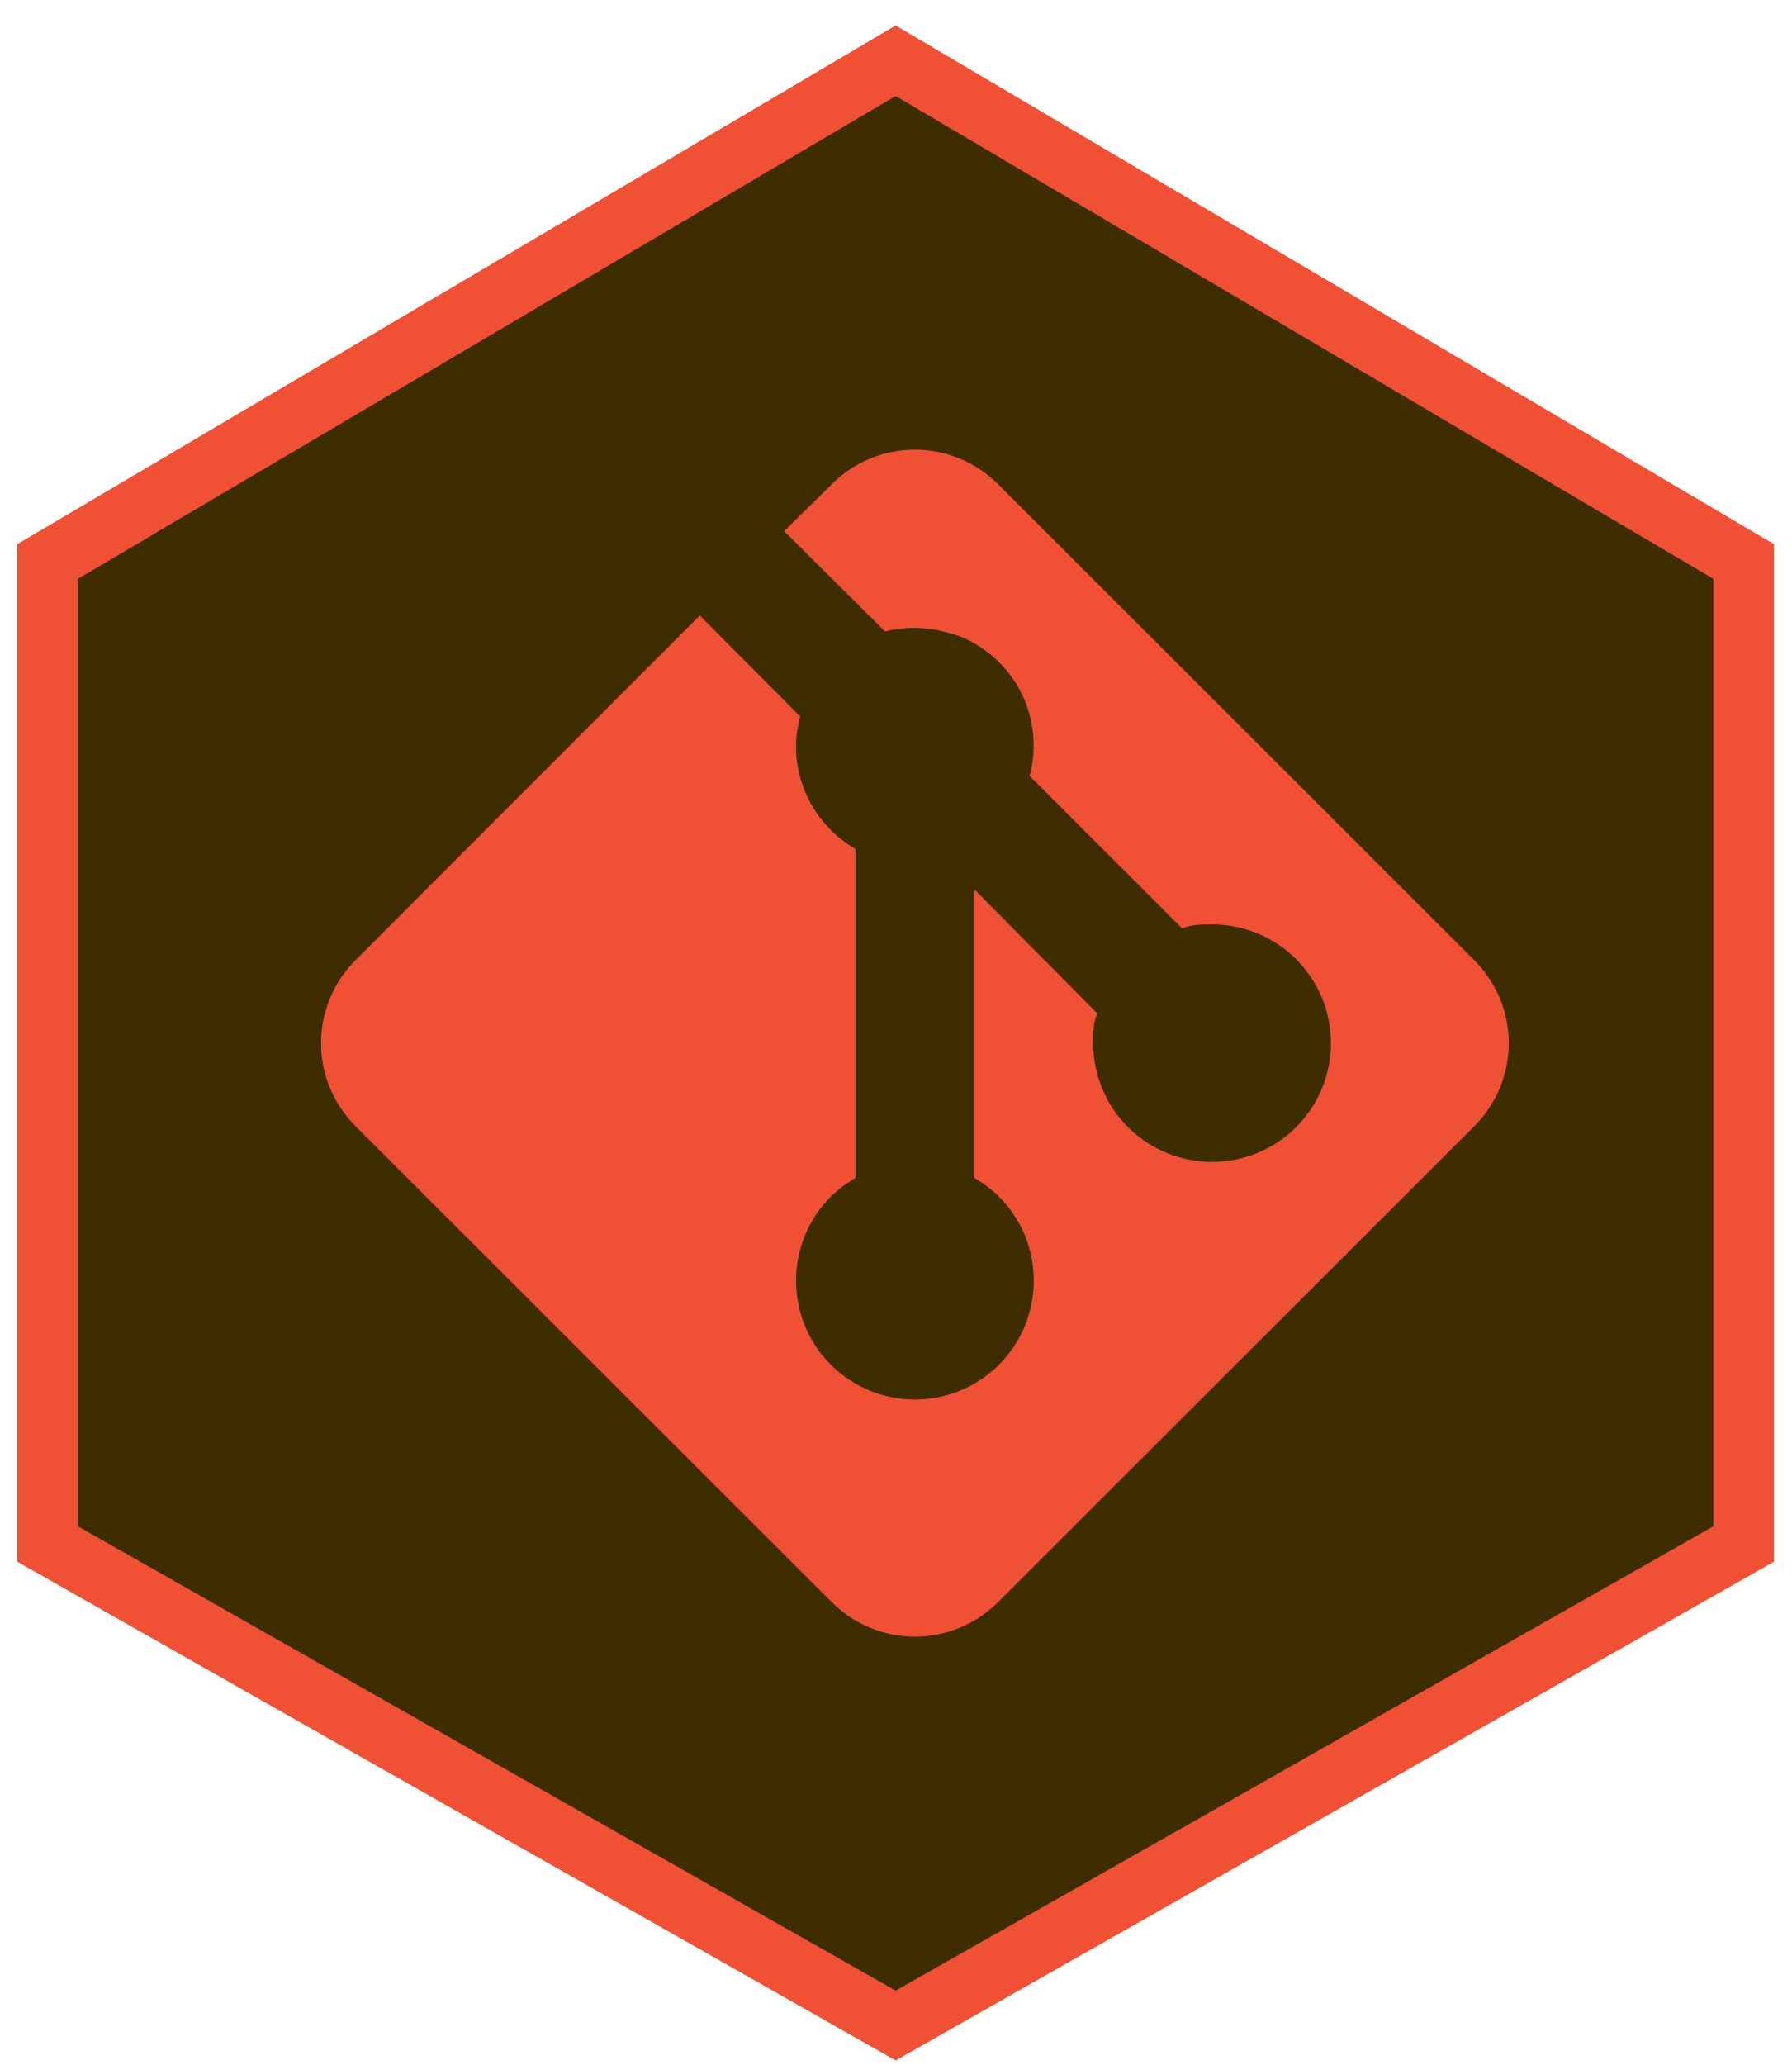
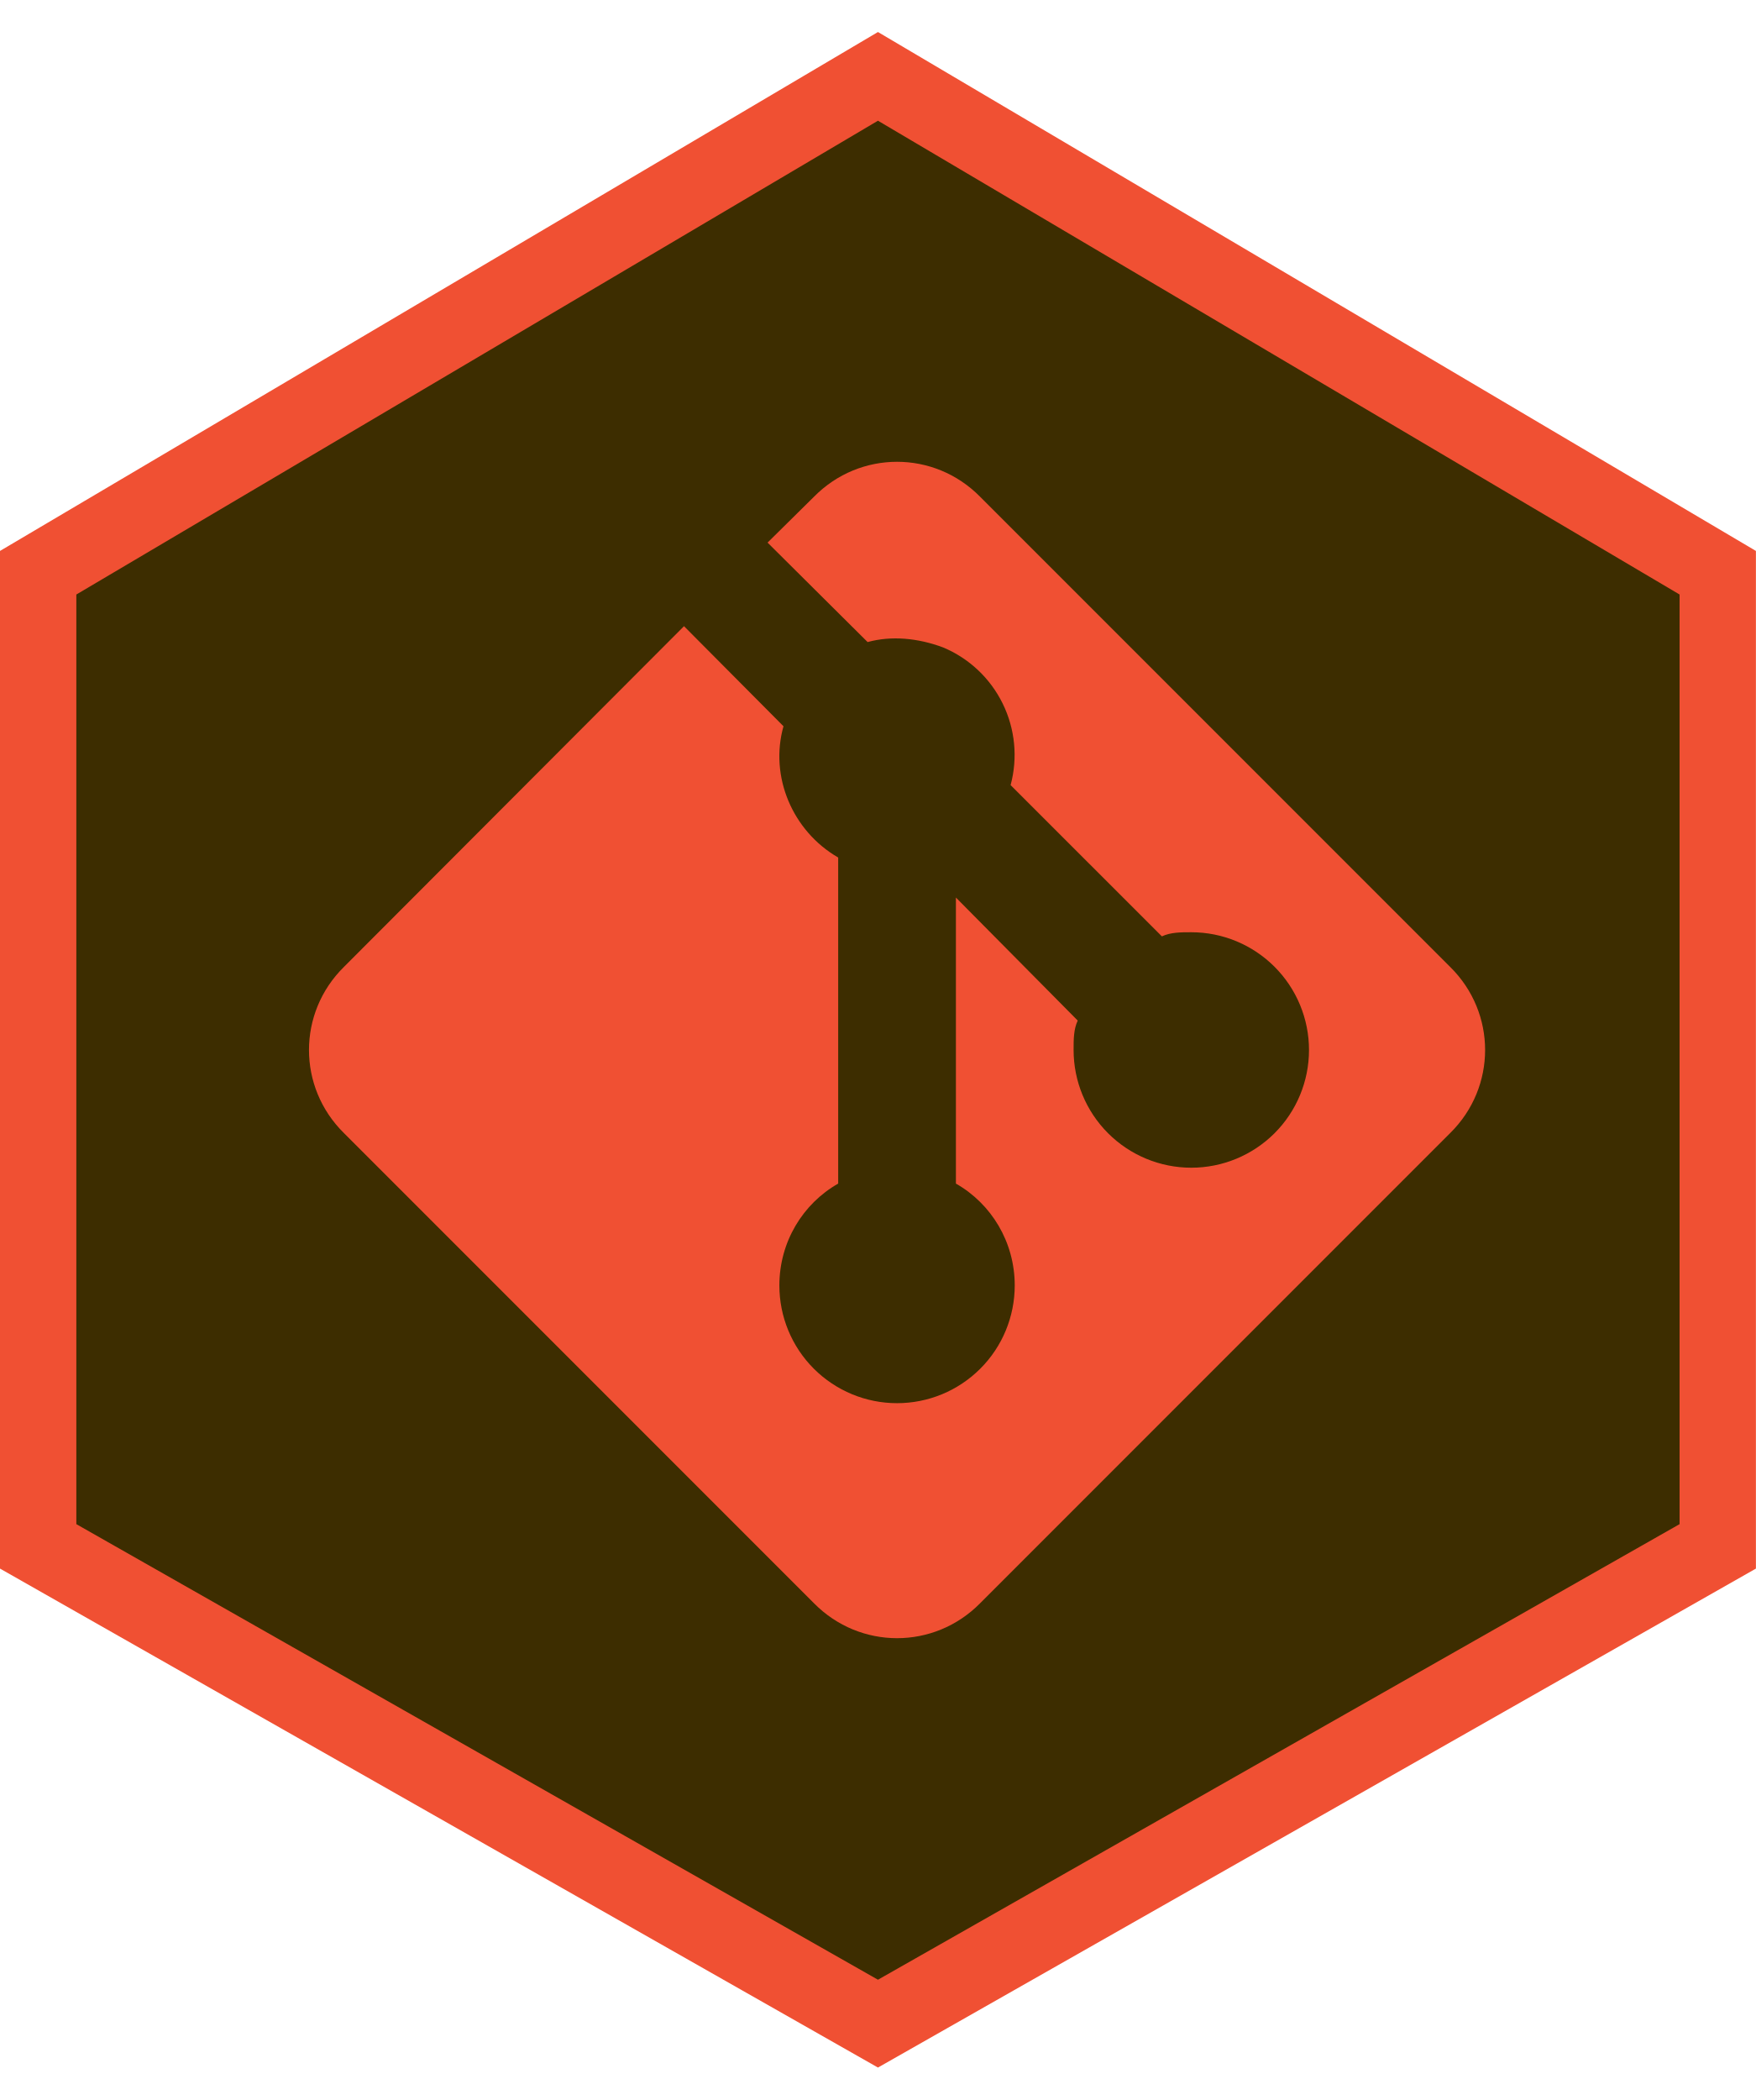
- <svg xmlns="http://www.w3.org/2000/svg" width="59" height="68" viewBox="0 0 59 68" fill="none">
-   <path d="M29.5 2L1.565 18.492V50.843L29.5 66.701L57.434 50.843V18.492L29.5 2Z" fill="#3D2D00" stroke="#F05033" stroke-width="2" />
-   <path d="M11.734 31.594L23.049 20.269L26.357 23.594C25.887 25.257 26.65 27.076 28.177 27.956V38.791C27.003 39.456 26.22 40.727 26.22 42.175C26.22 43.212 26.632 44.207 27.366 44.941C28.101 45.674 29.096 46.087 30.135 46.087C31.173 46.087 32.169 45.674 32.903 44.941C33.637 44.207 34.05 43.212 34.05 42.175C34.05 40.727 33.267 39.456 32.092 38.791V29.286L36.144 33.373C36.007 33.667 36.007 33.999 36.007 34.351C36.007 35.389 36.42 36.384 37.154 37.117C37.888 37.851 38.884 38.263 39.922 38.263C40.961 38.263 41.956 37.851 42.691 37.117C43.425 36.384 43.837 35.389 43.837 34.351C43.837 33.314 43.425 32.319 42.691 31.585C41.956 30.852 40.961 30.44 39.922 30.44C39.57 30.44 39.237 30.44 38.943 30.577L33.913 25.55C34.156 24.644 34.062 23.681 33.648 22.839C33.233 21.998 32.528 21.335 31.662 20.973C30.82 20.66 29.939 20.582 29.156 20.797L25.828 17.492L27.375 15.966C28.901 14.421 31.368 14.421 32.895 15.966L48.535 31.594C50.082 33.119 50.082 35.584 48.535 37.109L32.895 52.736C31.368 54.282 28.901 54.282 27.375 52.736L11.734 37.109C10.188 35.584 10.188 33.119 11.734 31.594Z" fill="#F05033" />
+ <svg xmlns="http://www.w3.org/2000/svg" width="46" height="55" viewBox="0 0 46 55" fill="none">
+   <path d="M23 2L1 15V40.5L23 53L45 40.5V15L23 2Z" fill="#3D2D00" stroke="#F05033" stroke-width="2" />
+   <path d="M9.008 25.326L17.919 16.4L20.525 19.021C20.155 20.331 20.756 21.765 21.958 22.459V30.999C21.033 31.524 20.417 32.526 20.417 33.666C20.417 34.484 20.741 35.269 21.32 35.847C21.898 36.425 22.682 36.75 23.5 36.75C24.318 36.75 25.102 36.425 25.68 35.847C26.259 35.269 26.583 34.484 26.583 33.666C26.583 32.526 25.967 31.524 25.042 30.999V23.507L28.233 26.729C28.125 26.96 28.125 27.222 28.125 27.5C28.125 28.318 28.45 29.102 29.028 29.68C29.606 30.258 30.391 30.583 31.208 30.583C32.026 30.583 32.81 30.258 33.389 29.68C33.967 29.102 34.292 28.318 34.292 27.5C34.292 26.682 33.967 25.898 33.389 25.32C32.81 24.741 32.026 24.416 31.208 24.416C30.931 24.416 30.669 24.416 30.438 24.524L26.475 20.562C26.667 19.848 26.593 19.089 26.267 18.426C25.941 17.762 25.385 17.239 24.703 16.955C24.04 16.708 23.346 16.646 22.729 16.816L20.108 14.211L21.326 13.008C22.529 11.79 24.471 11.79 25.674 13.008L37.992 25.326C39.21 26.529 39.21 28.471 37.992 29.674L25.674 41.992C24.471 43.209 22.529 43.209 21.326 41.992L9.008 29.674C7.79 28.471 7.79 26.529 9.008 25.326Z" fill="#F05033" />
</svg>
